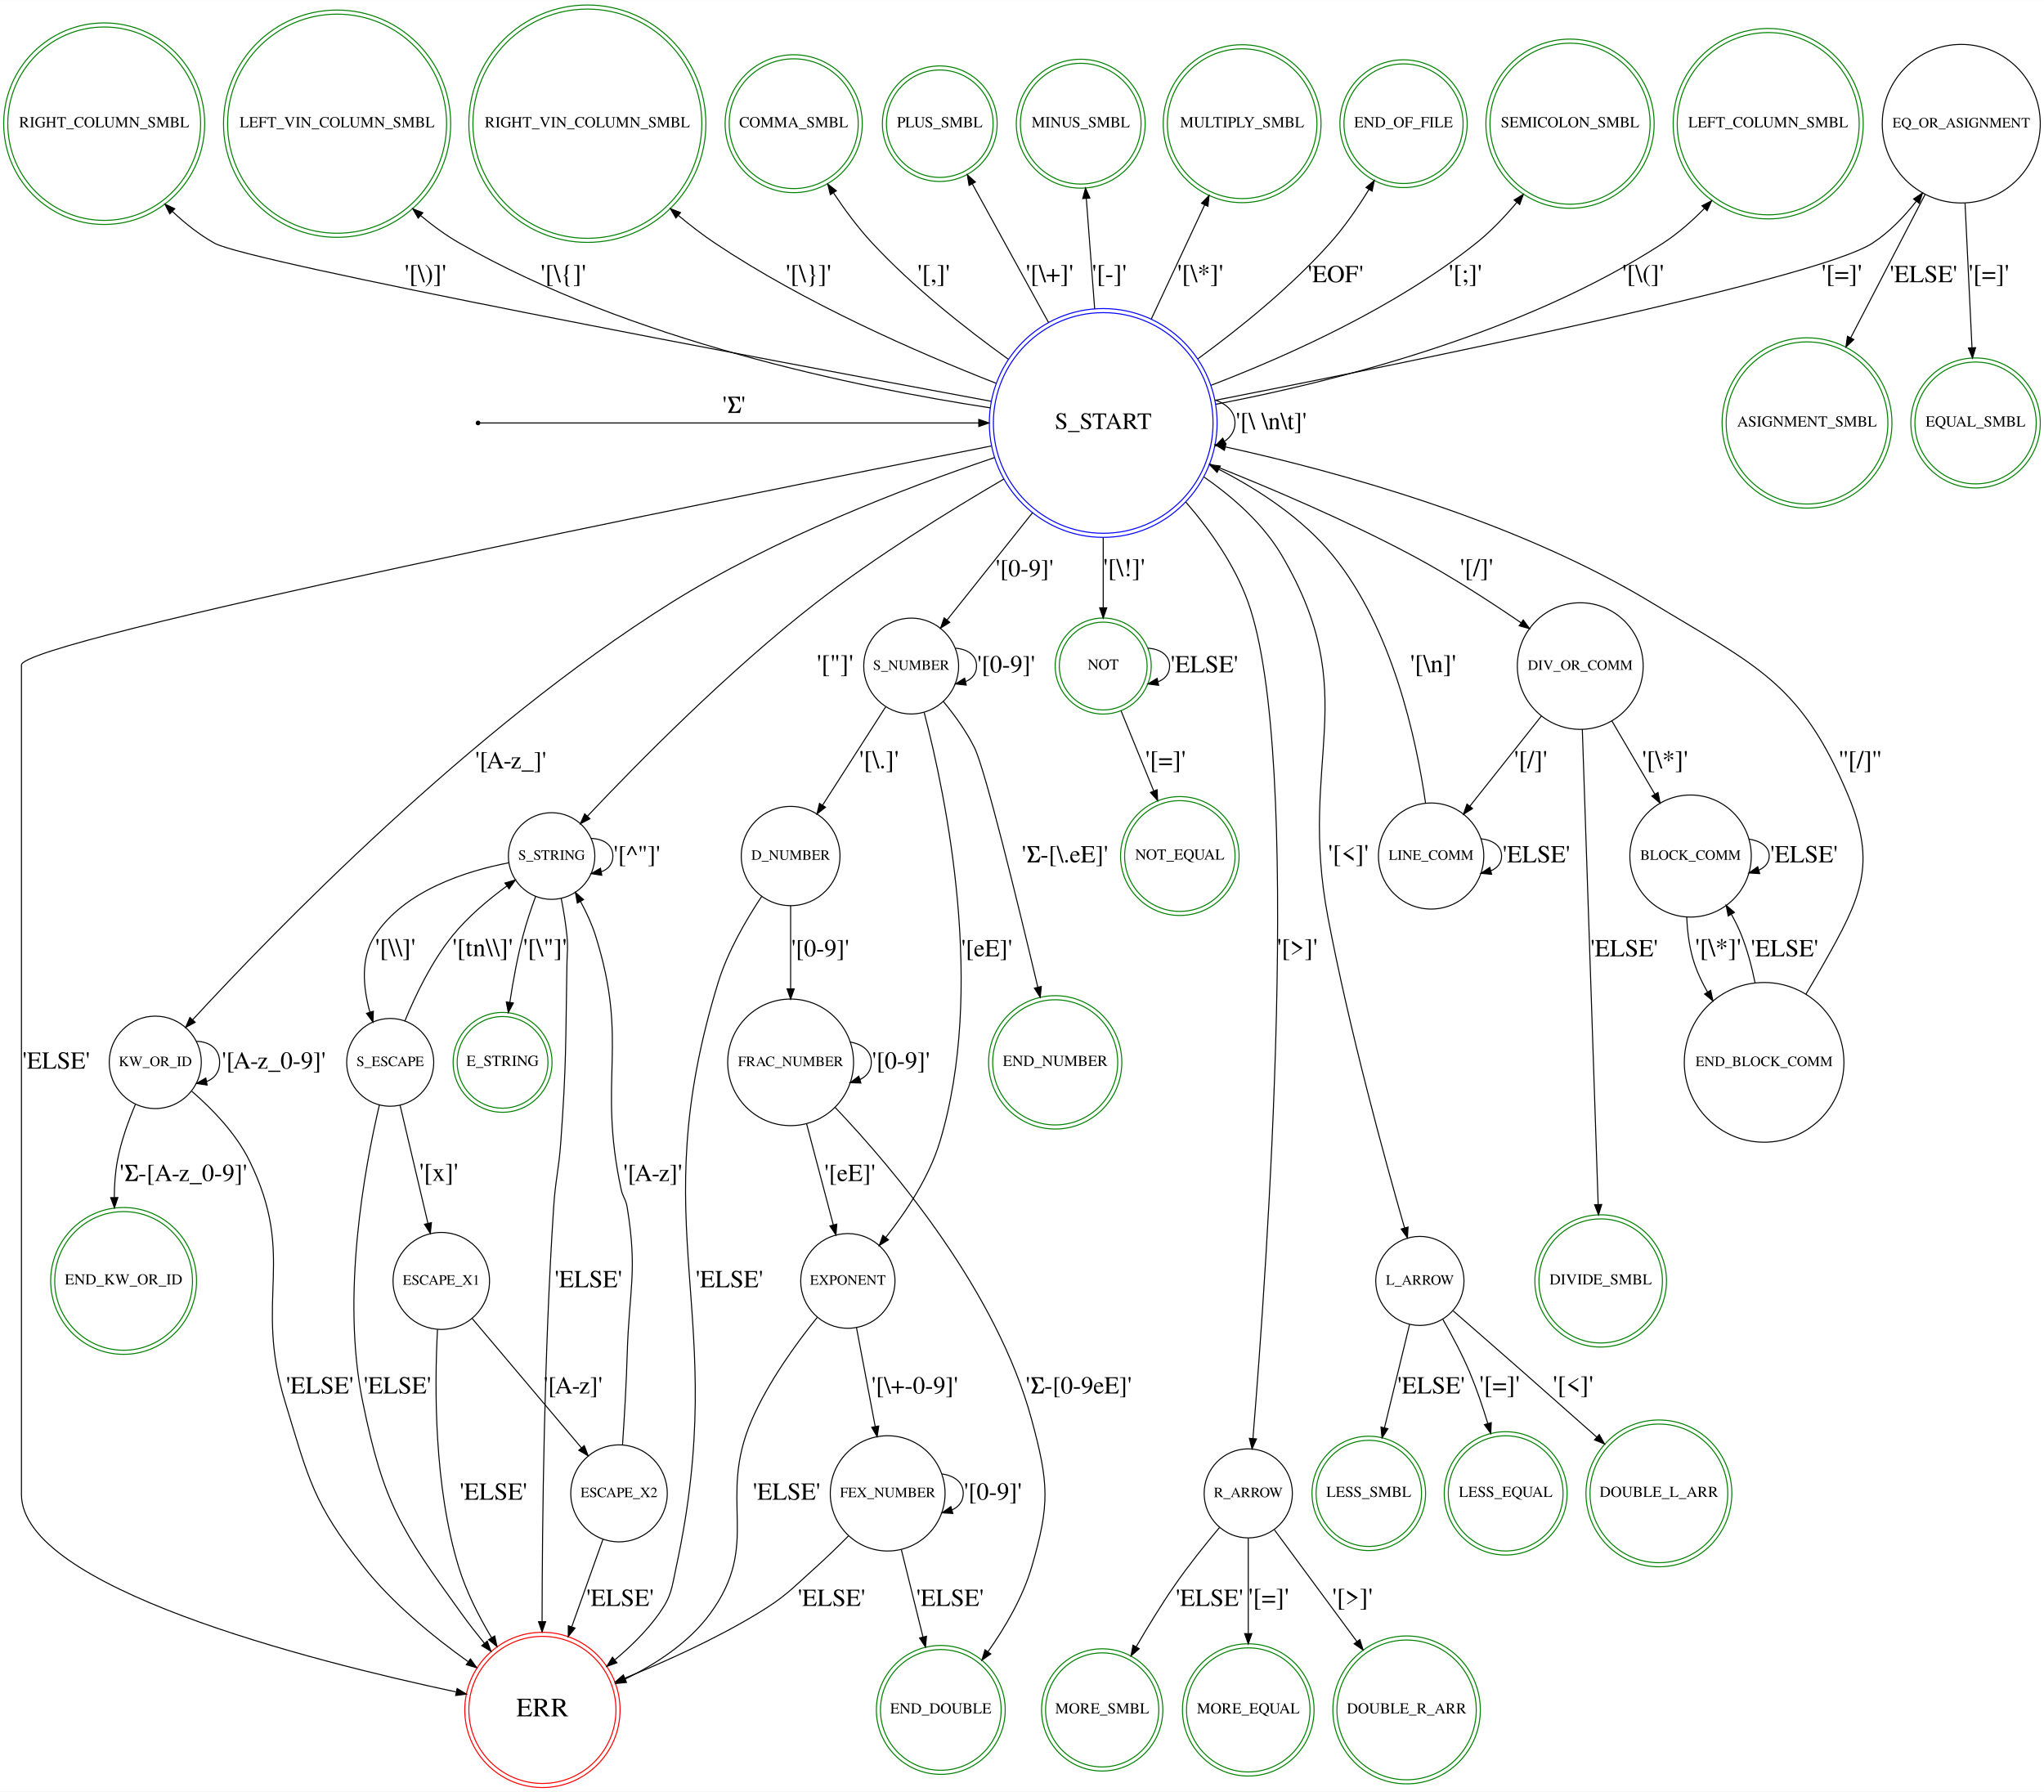
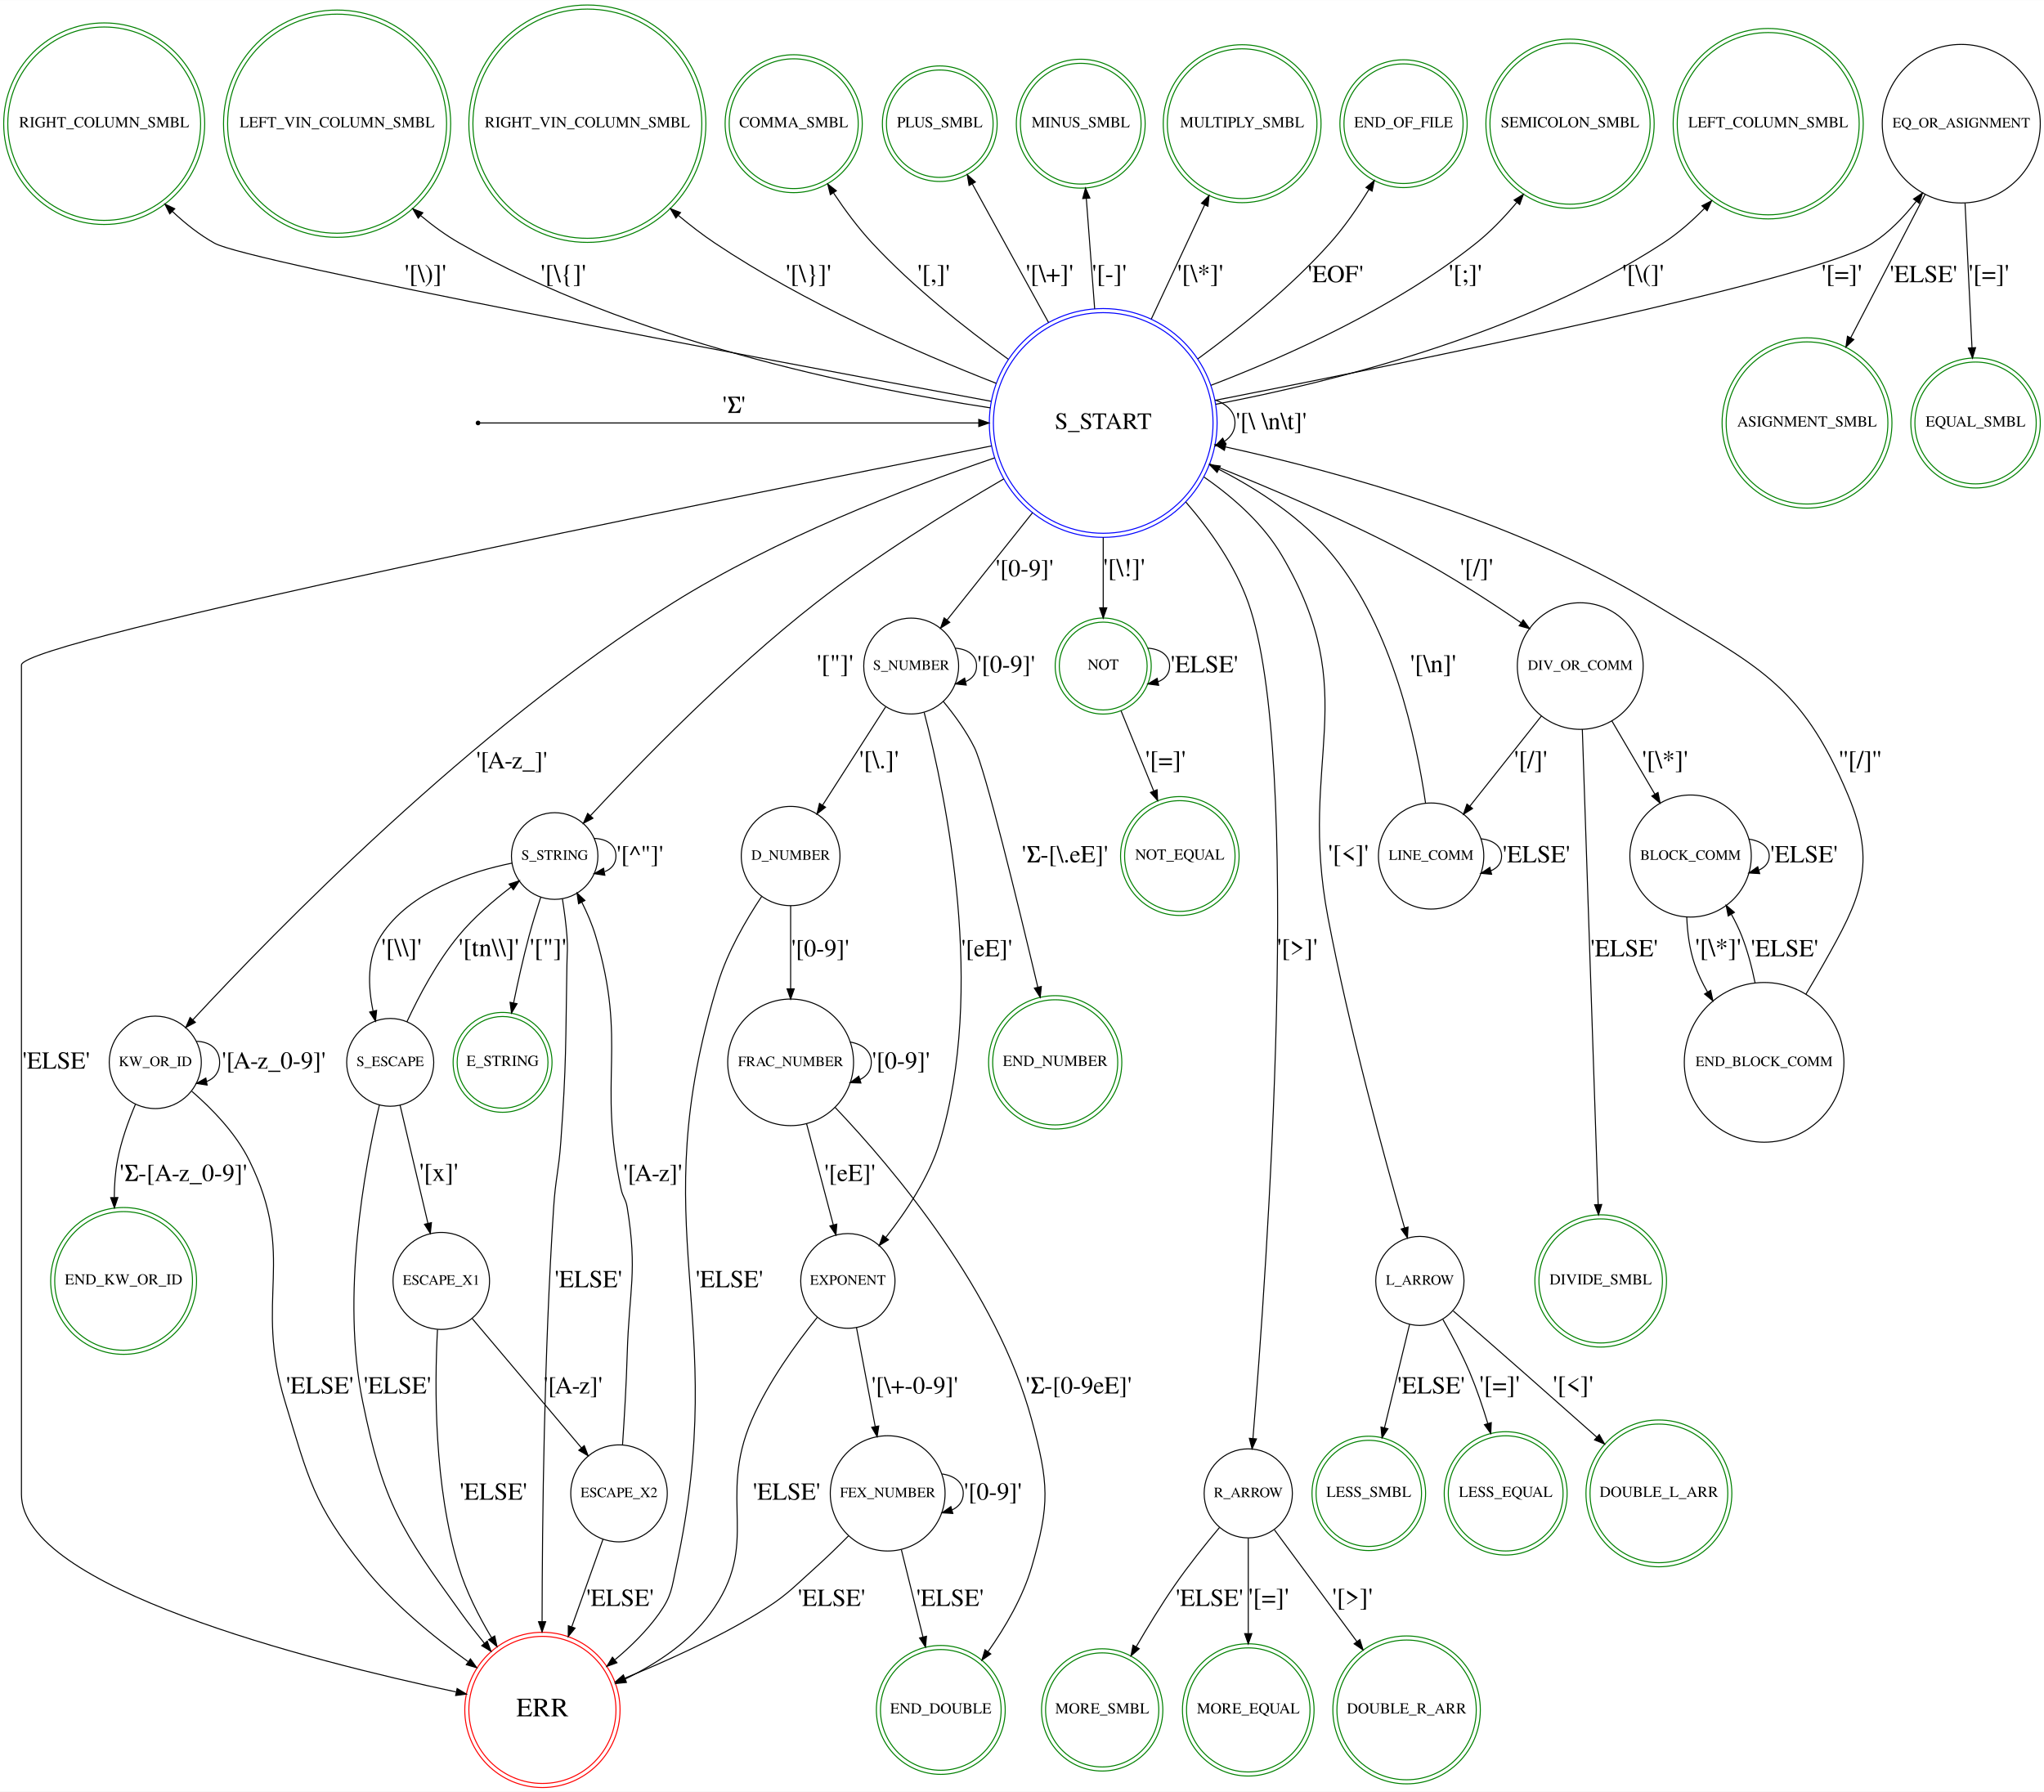
<svg xmlns="http://www.w3.org/2000/svg" width="600pt" height="526pt" viewBox="0.00 0.00 600.07 526.00">
  <g id="graph0" class="graph" transform="scale(0.299886 0.299886) rotate(0) translate(4 1750)">
    <polygon fill="white" stroke="none" points="-4,4 -4,-1750 1997,-1750 1997,4 -4,4" />
    <g id="node1" class="node">
      <ellipse fill="black" stroke="black" cx="464" cy="-1336" rx="1.8" ry="1.8" />
    </g>
    <g id="node2" class="node">
      <ellipse fill="none" stroke="blue" cx="1076" cy="-1336" rx="107.518" ry="108" />
      <ellipse fill="none" stroke="blue" cx="1076" cy="-1336" rx="111.5" ry="112" />
      <text text-anchor="middle" x="1076" y="-1330.1" font-family="Times,serif" font-size="23.00">S_START</text>
    </g>
    <g id="edge68" class="edge">
      <path fill="none" stroke="black" d="M465.979,-1336C492.713,-1336 783.944,-1336 954.149,-1336" />
      <polygon fill="black" stroke="black" points="954.174,-1339.5 964.174,-1336 954.174,-1332.5 954.174,-1339.5" />
      <text text-anchor="middle" x="714.5" y="-1345.8" font-family="Times,serif" font-size="24.00">'Σ'</text>
    </g>
    <g id="edge1" class="edge">
      <path fill="none" stroke="black" d="M1185.64,-1358.54C1197.42,-1354.2 1205,-1346.69 1205,-1336 1205,-1328.49 1201.25,-1322.54 1194.93,-1318.16" />
      <polygon fill="black" stroke="black" points="1196.14,-1314.85 1185.64,-1313.46 1192.98,-1321.1 1196.14,-1314.85" />
      <text text-anchor="middle" x="1240.5" y="-1329.8" font-family="Times,serif" font-size="24.00">'[\ \n\t]'</text>
    </g>
    <g id="node3" class="node">
      <ellipse fill="none" stroke="red" cx="527" cy="-76" rx="72" ry="72" />
      <ellipse fill="none" stroke="red" cx="527" cy="-76" rx="76" ry="76" />
      <text text-anchor="middle" x="527" y="-69.7" font-family="Times,serif" font-size="26.00">ERR</text>
    </g>
    <g id="edge40" class="edge">
      <path fill="none" stroke="black" d="M966.657,-1313.51C696.084,-1259.95 17,-1123.13 17,-1099 17,-1099 17,-1099 17,-287 17,-196.12 297.396,-124.555 442.37,-93.627" />
      <polygon fill="black" stroke="black" points="443.509,-96.963 452.569,-91.47 442.061,-90.115 443.509,-96.963" />
      <text text-anchor="middle" x="51" y="-703.8" font-family="Times,serif" font-size="24.00">'ELSE'</text>
    </g>
    <g id="node4" class="node">
      <ellipse fill="none" stroke="green" cx="1533" cy="-1629" rx="78.388" ry="78.82" />
      <ellipse fill="none" stroke="green" cx="1533" cy="-1629" rx="82.362" ry="82.815" />
      <text text-anchor="middle" x="1533" y="-1625.5" font-family="Times,serif" font-size="15.00">SEMICOLON_SMBL</text>
    </g>
    <g id="edge52" class="edge">
      <path fill="none" stroke="black" d="M1181.47,-1372.85C1258.51,-1402.38 1362.74,-1449.53 1441,-1512 1455.32,-1523.43 1468.8,-1537.5 1480.8,-1551.84" />
      <polygon fill="black" stroke="black" points="1478.28,-1554.28 1487.31,-1559.82 1483.7,-1549.85 1478.28,-1554.28" />
      <text text-anchor="middle" x="1430.5" y="-1474" font-family="Times,serif" font-size="25.00">'[;]'</text>
    </g>
    <g id="node5" class="node">
      <ellipse fill="none" stroke="green" cx="1727" cy="-1629" rx="89.053" ry="89.224" />
      <ellipse fill="none" stroke="green" cx="1727" cy="-1629" rx="93.039" ry="93.218" />
      <text text-anchor="middle" x="1727" y="-1625.5" font-family="Times,serif" font-size="15.00">LEFT_COLUMN_SMBL</text>
    </g>
    <g id="edge49" class="edge">
      <path fill="none" stroke="black" d="M1186.13,-1354.3C1302.42,-1376.47 1487.45,-1423.14 1624,-1512 1638.44,-1521.39 1652.09,-1533.33 1664.44,-1545.96" />
      <polygon fill="black" stroke="black" points="1662.14,-1548.62 1671.57,-1553.46 1667.22,-1543.8 1662.14,-1548.62" />
      <text text-anchor="middle" x="1604.5" y="-1474" font-family="Times,serif" font-size="25.00">'[\(]'</text>
    </g>
    <g id="node6" class="node">
      <ellipse fill="none" stroke="green" cx="98" cy="-1629" rx="94.385" ry="94.666" />
      <ellipse fill="none" stroke="green" cx="98" cy="-1629" rx="98.377" ry="98.669" />
      <text text-anchor="middle" x="98" y="-1625.5" font-family="Times,serif" font-size="15.00">RIGHT_COLUMN_SMBL</text>
    </g>
    <g id="edge48" class="edge">
      <path fill="none" stroke="black" d="M966.102,-1357.25C739.619,-1399.24 239.22,-1493.43 206,-1512 191.243,-1520.25 177.349,-1531.22 164.753,-1543.13" />
      <polygon fill="black" stroke="black" points="162.189,-1540.75 157.49,-1550.24 167.085,-1545.75 162.189,-1540.75" />
      <text text-anchor="middle" x="412.5" y="-1474" font-family="Times,serif" font-size="25.00">'[\)]'</text>
    </g>
    <g id="node7" class="node">
      <ellipse fill="none" stroke="green" cx="326" cy="-1629" rx="107.187" ry="107.248" />
      <ellipse fill="none" stroke="green" cx="326" cy="-1629" rx="111.189" ry="111.253" />
      <text text-anchor="middle" x="326" y="-1625.5" font-family="Times,serif" font-size="15.00">LEFT_VIN_COLUMN_SMBL</text>
    </g>
    <g id="edge45" class="edge">
      <path fill="none" stroke="black" d="M965.447,-1350.8C834.39,-1370.84 612.76,-1416.59 446,-1512 432.796,-1519.55 419.961,-1528.89 407.899,-1538.96" />
      <polygon fill="black" stroke="black" points="405.393,-1536.5 400.088,-1545.67 409.954,-1541.81 405.393,-1536.5" />
      <text text-anchor="middle" x="547.5" y="-1474" font-family="Times,serif" font-size="25.00">'[\{]'</text>
    </g>
    <g id="node8" class="node">
      <ellipse fill="none" stroke="green" cx="571" cy="-1629" rx="112.039" ry="112.209" />
      <ellipse fill="none" stroke="green" cx="571" cy="-1629" rx="116.028" ry="116.204" />
      <text text-anchor="middle" x="571" y="-1625.5" font-family="Times,serif" font-size="15.00">RIGHT_VIN_COLUMN_SMBL</text>
    </g>
    <g id="edge46" class="edge">
      <path fill="none" stroke="black" d="M971.35,-1374.77C892.288,-1405.73 782.918,-1453.83 696,-1512 683.906,-1520.09 671.847,-1529.36 660.257,-1539.04" />
      <polygon fill="black" stroke="black" points="657.658,-1536.66 652.312,-1545.8 662.196,-1541.99 657.658,-1536.66" />
      <text text-anchor="middle" x="787.5" y="-1474" font-family="Times,serif" font-size="25.00">'[\}]'</text>
    </g>
    <g id="node9" class="node">
      <ellipse fill="none" stroke="green" cx="773" cy="-1629" rx="63.169" ry="63.522" />
      <ellipse fill="none" stroke="green" cx="773" cy="-1629" rx="67.132" ry="67.507" />
      <text text-anchor="middle" x="773" y="-1625.5" font-family="Times,serif" font-size="15.00">COMMA_SMBL</text>
    </g>
    <g id="edge41" class="edge">
      <path fill="none" stroke="black" d="M983.155,-1398.34C939.919,-1429.44 889.447,-1469.57 850,-1512 836.265,-1526.77 823.303,-1544.24 812.068,-1561.08" />
      <polygon fill="black" stroke="black" points="808.903,-1559.52 806.356,-1569.81 814.76,-1563.36 808.903,-1559.52" />
      <text text-anchor="middle" x="910" y="-1474" font-family="Times,serif" font-size="25.00">'[,]'</text>
    </g>
    <g id="node10" class="node">
      <ellipse fill="none" stroke="green" cx="916" cy="-1629" rx="52.214" ry="52.575" />
      <ellipse fill="none" stroke="green" cx="916" cy="-1629" rx="56.171" ry="56.559" />
      <text text-anchor="middle" x="916" y="-1625.5" font-family="Times,serif" font-size="15.00">PLUS_SMBL</text>
    </g>
    <g id="edge43" class="edge">
      <path fill="none" stroke="black" d="M1022.5,-1434.3C997.779,-1479.26 969.246,-1531.16 947.94,-1569.91" />
      <polygon fill="black" stroke="black" points="944.712,-1568.52 942.961,-1578.96 950.846,-1571.89 944.712,-1568.52" />
      <text text-anchor="middle" x="1023.5" y="-1474" font-family="Times,serif" font-size="25.00">'[\+]'</text>
    </g>
    <g id="node11" class="node">
      <ellipse fill="none" stroke="green" cx="1054" cy="-1629" rx="59.074" ry="59.097" />
      <ellipse fill="none" stroke="green" cx="1054" cy="-1629" rx="63.075" ry="63.1" />
      <text text-anchor="middle" x="1054" y="-1625.5" font-family="Times,serif" font-size="15.00">MINUS_SMBL</text>
    </g>
    <g id="edge44" class="edge">
      <path fill="none" stroke="black" d="M1067.63,-1447.73C1064.9,-1483.86 1061.94,-1523.03 1059.47,-1555.6" />
      <polygon fill="black" stroke="black" points="1055.96,-1555.69 1058.69,-1565.93 1062.94,-1556.22 1055.96,-1555.69" />
      <text text-anchor="middle" x="1082" y="-1474" font-family="Times,serif" font-size="25.00">'[-]'</text>
    </g>
    <g id="node12" class="node">
      <ellipse fill="none" stroke="green" cx="1212" cy="-1629" rx="73.235" ry="73.311" />
      <ellipse fill="none" stroke="green" cx="1212" cy="-1629" rx="77.239" ry="77.319" />
      <text text-anchor="middle" x="1212" y="-1625.5" font-family="Times,serif" font-size="15.00">MULTIPLY_SMBL</text>
    </g>
    <g id="edge51" class="edge">
      <path fill="none" stroke="black" d="M1123.08,-1437.75C1140.2,-1474.38 1159.28,-1515.2 1175.36,-1549.6" />
      <polygon fill="black" stroke="black" points="1172.19,-1551.09 1179.6,-1558.67 1178.53,-1548.13 1172.19,-1551.09" />
      <text text-anchor="middle" x="1171" y="-1474" font-family="Times,serif" font-size="25.00">'[\*]'</text>
    </g>
    <g id="node15" class="node">
      <ellipse fill="none" stroke="green" cx="1370" cy="-1629" rx="58.306" ry="58.553" />
      <ellipse fill="none" stroke="green" cx="1370" cy="-1629" rx="62.291" ry="62.555" />
      <text text-anchor="middle" x="1370" y="-1625.5" font-family="Times,serif" font-size="15.00">END_OF_FILE</text>
    </g>
    <g id="edge42" class="edge">
      <path fill="none" stroke="black" d="M1168.53,-1398.69C1210.92,-1429.64 1260.06,-1469.55 1298,-1512 1312.12,-1527.8 1325.15,-1546.7 1336.14,-1564.62" />
      <polygon fill="black" stroke="black" points="1333.22,-1566.55 1341.37,-1573.32 1339.22,-1562.94 1333.22,-1566.55" />
      <text text-anchor="middle" x="1303.5" y="-1473.8" font-family="Times,serif" font-size="24.00">'EOF'</text>
    </g>
    <g id="node23" class="node">
      <ellipse fill="none" stroke="green" cx="1076" cy="-1098" rx="43" ry="43" />
      <ellipse fill="none" stroke="green" cx="1076" cy="-1098" rx="47" ry="47" />
      <text text-anchor="middle" x="1076" y="-1094.5" font-family="Times,serif" font-size="15.00">NOT</text>
    </g>
    <g id="edge2" class="edge">
      <path fill="none" stroke="black" d="M1076,-1223.91C1076,-1200.08 1076,-1175.87 1076,-1155.19" />
      <polygon fill="black" stroke="black" points="1079.5,-1155.03 1076,-1145.03 1072.5,-1155.03 1079.5,-1155.03" />
      <text text-anchor="middle" x="1096.5" y="-1186" font-family="Times,serif" font-size="25.00">'[\!]'</text>
    </g>
    <g id="node29" class="node">
      <ellipse fill="none" stroke="black" cx="1218" cy="-288" rx="43.195" ry="43.59" />
      <text text-anchor="middle" x="1218" y="-284.3" font-family="Times,serif" font-size="14.00">R_ARROW</text>
    </g>
    <g id="edge5" class="edge">
      <path fill="none" stroke="black" d="M1156.86,-1258.6C1181.37,-1230.25 1205.18,-1196.14 1218,-1160 1271.79,-1008.34 1236.14,-506.854 1222.59,-342.021" />
      <polygon fill="black" stroke="black" points="1226.04,-341.334 1221.73,-331.658 1219.07,-341.913 1226.04,-341.334" />
      <text text-anchor="middle" x="1266" y="-814" font-family="Times,serif" font-size="25.00">'[&gt;]'</text>
    </g>
    <g id="node30" class="node">
      <ellipse fill="none" stroke="black" cx="1386" cy="-496" rx="43.195" ry="43.59" />
      <text text-anchor="middle" x="1386" y="-492.3" font-family="Times,serif" font-size="14.00">L_ARROW</text>
    </g>
    <g id="edge9" class="edge">
      <path fill="none" stroke="black" d="M1174.58,-1283.11C1203.76,-1262.93 1232.75,-1237.08 1251,-1206 1331.32,-1069.24 1266.46,-1007.82 1296,-852 1316.77,-742.445 1351.32,-616.39 1371.02,-547.856" />
      <polygon fill="black" stroke="black" points="1374.41,-548.75 1373.82,-538.171 1367.68,-546.808 1374.41,-548.75" />
      <text text-anchor="middle" x="1316" y="-906" font-family="Times,serif" font-size="25.00">'[&lt;]'</text>
    </g>
    <g id="node31" class="node">
      <ellipse fill="none" stroke="black" cx="148" cy="-710" rx="45.067" ry="45.255" />
      <text text-anchor="middle" x="148" y="-706.3" font-family="Times,serif" font-size="14.00">KW_OR_ID</text>
    </g>
    <g id="edge13" class="edge">
-       <path fill="none" stroke="black" d="M969.569,-1302.08C881.041,-1272.15 753.696,-1223.06 653,-1160 456.836,-1037.15 263.086,-836.97 184.541,-751.623" />
-       <polygon fill="black" stroke="black" points="187.086,-749.219 177.748,-744.214 181.927,-753.95 187.086,-749.219" />
-       <text text-anchor="middle" x="496" y="-997.8" font-family="Times,serif" font-size="24.00">'[A-z_]'</text>
+       <path fill="none" stroke="black" d="M969.671,-1301.79C881.605,-1271.76 755.131,-1222.69 655,-1160 458.384,-1036.9 263.69,-836.858 184.737,-751.584" />
+       <polygon fill="black" stroke="black" points="187.262,-749.159 177.908,-744.182 182.117,-753.905 187.262,-749.159" />
+       <text text-anchor="middle" x="497" y="-997.8" font-family="Times,serif" font-size="24.00">'[A-z_]'</text>
    </g>
    <g id="node32" class="node">
      <ellipse fill="none" stroke="black" cx="1543" cy="-1098" rx="61.601" ry="61.97" />
      <text text-anchor="middle" x="1543" y="-1094.3" font-family="Times,serif" font-size="14.00">DIV_OR_COMM</text>
    </g>
    <g id="edge50" class="edge">
      <path fill="none" stroke="black" d="M1180.13,-1295.93C1239.58,-1272.33 1314.82,-1240.26 1379,-1206 1415.46,-1186.54 1454.28,-1161.43 1484.99,-1140.43" />
      <polygon fill="black" stroke="black" points="1487.17,-1143.17 1493.43,-1134.62 1483.2,-1137.41 1487.17,-1143.17" />
      <text text-anchor="middle" x="1441.5" y="-1186" font-family="Times,serif" font-size="25.00">'[/]'</text>
    </g>
    <g id="node36" class="node">
-       <ellipse fill="none" stroke="black" cx="536" cy="-912" rx="42.318" ry="42.424" />
-       <text text-anchor="middle" x="536" y="-908.3" font-family="Times,serif" font-size="14.00">S_STRING</text>
+       <ellipse fill="none" stroke="black" cx="539" cy="-912" rx="42.318" ry="42.424" />
+       <text text-anchor="middle" x="539" y="-908.3" font-family="Times,serif" font-size="14.00">S_STRING</text>
    </g>
    <g id="edge47" class="edge">
-       <path fill="none" stroke="black" d="M978.782,-1281.11C923.12,-1248.64 853.031,-1204.98 795,-1160 708.814,-1093.2 619.08,-1001.91 571.164,-951.102" />
-       <polygon fill="black" stroke="black" points="573.519,-948.497 564.121,-943.606 568.417,-953.29 573.519,-948.497" />
+       <path fill="none" stroke="black" d="M978.683,-1281.24C922.989,-1248.81 852.9,-1205.15 795,-1160 709.761,-1093.54 621.42,-1002.51 574.057,-951.562" />
+       <polygon fill="black" stroke="black" points="576.456,-949.001 567.093,-944.043 571.32,-953.758 576.456,-949.001" />
      <text text-anchor="middle" x="813.5" y="-1092" font-family="Times,serif" font-size="25.00">'["]'</text>
    </g>
    <g id="node40" class="node">
      <ellipse fill="none" stroke="black" cx="1916" cy="-1629" rx="77.346" ry="77.628" />
      <text text-anchor="middle" x="1916" y="-1625.3" font-family="Times,serif" font-size="14.00">EQ_OR_ASIGNMENT</text>
    </g>
    <g id="edge37" class="edge">
      <path fill="none" stroke="black" d="M1185.45,-1358.12C1381.03,-1396.49 1775.21,-1476.93 1829,-1512 1845.34,-1522.66 1859.76,-1537.49 1871.92,-1552.99" />
      <polygon fill="black" stroke="black" points="1869.26,-1555.27 1878.08,-1561.15 1874.85,-1551.06 1869.26,-1555.27" />
      <text text-anchor="middle" x="1799" y="-1474" font-family="Times,serif" font-size="25.00">'[=]'</text>
    </g>
    <g id="node41" class="node">
      <ellipse fill="none" stroke="black" cx="888" cy="-1098" rx="46.441" ry="46.921" />
      <text text-anchor="middle" x="888" y="-1094.3" font-family="Times,serif" font-size="14.00">S_NUMBER</text>
    </g>
    <g id="edge53" class="edge">
      <path fill="none" stroke="black" d="M1006.8,-1248.13C978.374,-1212.45 946.694,-1172.68 923.201,-1143.19" />
      <polygon fill="black" stroke="black" points="925.77,-1140.8 916.801,-1135.15 920.295,-1145.16 925.77,-1140.8" />
      <text text-anchor="middle" x="999" y="-1185.8" font-family="Times,serif" font-size="24.00">'[0-9]'</text>
    </g>
    <g id="node13" class="node">
      <ellipse fill="none" stroke="green" cx="917" cy="-76" rx="59.074" ry="59.097" />
      <ellipse fill="none" stroke="green" cx="917" cy="-76" rx="63.075" ry="63.1" />
      <text text-anchor="middle" x="917" y="-72.5" font-family="Times,serif" font-size="15.00">END_DOUBLE</text>
    </g>
    <g id="node14" class="node">
      <ellipse fill="none" stroke="green" cx="1029" cy="-710" rx="61.206" ry="61.272" />
      <ellipse fill="none" stroke="green" cx="1029" cy="-710" rx="65.211" ry="65.281" />
      <text text-anchor="middle" x="1029" y="-706.5" font-family="Times,serif" font-size="15.00">END_NUMBER</text>
    </g>
    <g id="node16" class="node">
      <ellipse fill="none" stroke="green" cx="117" cy="-496" rx="67.431" ry="67.871" />
      <ellipse fill="none" stroke="green" cx="117" cy="-496" rx="71.401" ry="71.868" />
      <text text-anchor="middle" x="117" y="-492.5" font-family="Times,serif" font-size="15.00">END_KW_OR_ID</text>
    </g>
    <g id="node17" class="node">
      <ellipse fill="none" stroke="green" cx="1336" cy="-288" rx="51.61" ry="51.952" />
      <ellipse fill="none" stroke="green" cx="1336" cy="-288" rx="55.601" ry="55.969" />
      <text text-anchor="middle" x="1336" y="-284.5" font-family="Times,serif" font-size="15.00">LESS_SMBL</text>
    </g>
    <g id="node18" class="node">
      <ellipse fill="none" stroke="green" cx="1470" cy="-288" rx="56.175" ry="56.379" />
      <ellipse fill="none" stroke="green" cx="1470" cy="-288" rx="60.156" ry="60.375" />
      <text text-anchor="middle" x="1470" y="-284.5" font-family="Times,serif" font-size="15.00">LESS_EQUAL</text>
    </g>
    <g id="node19" class="node">
      <ellipse fill="none" stroke="green" cx="1373" cy="-76" rx="68.2" ry="68.415" />
      <ellipse fill="none" stroke="green" cx="1373" cy="-76" rx="72.185" ry="72.413" />
      <text text-anchor="middle" x="1373" y="-72.5" font-family="Times,serif" font-size="15.00">DOUBLE_R_ARR</text>
    </g>
    <g id="node20" class="node">
      <ellipse fill="none" stroke="green" cx="1620" cy="-288" rx="67.431" ry="67.871" />
      <ellipse fill="none" stroke="green" cx="1620" cy="-288" rx="71.401" ry="71.868" />
      <text text-anchor="middle" x="1620" y="-284.5" font-family="Times,serif" font-size="15.00">DOUBLE_L_ARR</text>
    </g>
    <g id="node21" class="node">
      <ellipse fill="none" stroke="green" cx="1075" cy="-76" rx="55.409" ry="55.835" />
      <ellipse fill="none" stroke="green" cx="1075" cy="-76" rx="59.373" ry="59.83" />
      <text text-anchor="middle" x="1075" y="-72.5" font-family="Times,serif" font-size="15.00">MORE_SMBL</text>
    </g>
    <g id="node22" class="node">
      <ellipse fill="none" stroke="green" cx="1218" cy="-76" rx="60.438" ry="60.728" />
      <ellipse fill="none" stroke="green" cx="1218" cy="-76" rx="64.426" ry="64.736" />
      <text text-anchor="middle" x="1218" y="-72.5" font-family="Times,serif" font-size="15.00">MORE_EQUAL</text>
    </g>
    <g id="edge4" class="edge">
      <path fill="none" stroke="black" d="M1119.75,-1115.52C1131.79,-1114.67 1141,-1108.83 1141,-1098 1141,-1090.38 1136.45,-1085.24 1129.56,-1082.56" />
      <polygon fill="black" stroke="black" points="1130.25,-1079.13 1119.75,-1080.48 1128.81,-1085.97 1130.25,-1079.13" />
      <text text-anchor="middle" x="1175" y="-1091.8" font-family="Times,serif" font-size="24.00">'ELSE'</text>
    </g>
    <g id="node28" class="node">
      <ellipse fill="none" stroke="green" cx="1151" cy="-912" rx="54.044" ry="54.205" />
      <ellipse fill="none" stroke="green" cx="1151" cy="-912" rx="58.021" ry="58.194" />
      <text text-anchor="middle" x="1151" y="-908.5" font-family="Times,serif" font-size="15.00">NOT_EQUAL</text>
    </g>
    <g id="edge3" class="edge">
      <path fill="none" stroke="black" d="M1093.4,-1054.32C1102.91,-1030.97 1114.89,-1001.6 1125.45,-975.685" />
      <polygon fill="black" stroke="black" points="1128.74,-976.894 1129.27,-966.313 1122.25,-974.252 1128.74,-976.894" />
      <text text-anchor="middle" x="1137" y="-998" font-family="Times,serif" font-size="25.00">'[=]'</text>
    </g>
    <g id="node24" class="node">
      <ellipse fill="none" stroke="green" cx="488" cy="-710" rx="44.455" ry="44.886" />
      <ellipse fill="none" stroke="green" cx="488" cy="-710" rx="48.412" ry="48.882" />
      <text text-anchor="middle" x="488" y="-706.5" font-family="Times,serif" font-size="15.00">E_STRING</text>
    </g>
    <g id="node25" class="node">
      <ellipse fill="none" stroke="green" cx="1765" cy="-1336" rx="79.159" ry="79.364" />
      <ellipse fill="none" stroke="green" cx="1765" cy="-1336" rx="83.145" ry="83.361" />
      <text text-anchor="middle" x="1765" y="-1332.5" font-family="Times,serif" font-size="15.00">ASIGNMENT_SMBL</text>
    </g>
    <g id="node26" class="node">
      <ellipse fill="none" stroke="green" cx="1930" cy="-1336" rx="59.372" ry="59.641" />
      <ellipse fill="none" stroke="green" cx="1930" cy="-1336" rx="63.359" ry="63.645" />
      <text text-anchor="middle" x="1930" y="-1332.5" font-family="Times,serif" font-size="15.00">EQUAL_SMBL</text>
    </g>
    <g id="node27" class="node">
      <ellipse fill="none" stroke="green" cx="1563" cy="-496" rx="60.438" ry="60.728" />
      <ellipse fill="none" stroke="green" cx="1563" cy="-496" rx="64.426" ry="64.736" />
      <text text-anchor="middle" x="1563" y="-492.5" font-family="Times,serif" font-size="15.00">DIVIDE_SMBL</text>
    </g>
    <g id="edge8" class="edge">
      <path fill="none" stroke="black" d="M1243.6,-252.323C1265.5,-222.647 1297.64,-179.102 1324.41,-142.834" />
      <polygon fill="black" stroke="black" points="1327.26,-144.864 1330.38,-134.739 1321.63,-140.707 1327.26,-144.864" />
      <text text-anchor="middle" x="1320" y="-178" font-family="Times,serif" font-size="25.00">'[&gt;]'</text>
    </g>
    <g id="edge6" class="edge">
      <path fill="none" stroke="black" d="M1189.77,-254.523C1175.96,-238.046 1159.46,-217.447 1146,-198 1132.84,-178.983 1119.67,-157.425 1108.31,-137.829" />
      <polygon fill="black" stroke="black" points="1111.25,-135.907 1103.23,-128.98 1105.18,-139.394 1111.25,-135.907" />
      <text text-anchor="middle" x="1180" y="-177.8" font-family="Times,serif" font-size="24.00">'ELSE'</text>
    </g>
    <g id="edge7" class="edge">
      <path fill="none" stroke="black" d="M1218,-243.997C1218,-217.26 1218,-182.168 1218,-151.056" />
      <polygon fill="black" stroke="black" points="1221.5,-150.675 1218,-140.675 1214.5,-150.675 1221.5,-150.675" />
      <text text-anchor="middle" x="1238" y="-178" font-family="Times,serif" font-size="25.00">'[=]'</text>
    </g>
    <g id="edge10" class="edge">
      <path fill="none" stroke="black" d="M1375.88,-453.313C1368.85,-424.333 1359.34,-385.171 1351.38,-352.349" />
      <polygon fill="black" stroke="black" points="1354.72,-351.277 1348.96,-342.385 1347.92,-352.928 1354.72,-351.277" />
      <text text-anchor="middle" x="1397" y="-385.8" font-family="Times,serif" font-size="24.00">'ELSE'</text>
    </g>
    <g id="edge11" class="edge">
      <path fill="none" stroke="black" d="M1408.56,-458.204C1417.58,-442.497 1427.57,-423.731 1435,-406 1441.61,-390.227 1447.53,-372.777 1452.54,-356.273" />
      <polygon fill="black" stroke="black" points="1455.9,-357.267 1455.38,-346.685 1449.19,-355.278 1455.9,-357.267" />
      <text text-anchor="middle" x="1464" y="-386" font-family="Times,serif" font-size="25.00">'[=]'</text>
    </g>
    <g id="edge12" class="edge">
      <path fill="none" stroke="black" d="M1418.67,-466.606C1438.71,-449.16 1464.88,-426.332 1488,-406 1511.24,-385.558 1536.71,-363.018 1559.02,-343.224" />
      <polygon fill="black" stroke="black" points="1561.62,-345.6 1566.78,-336.345 1556.97,-340.365 1561.62,-345.6" />
      <text text-anchor="middle" x="1536" y="-386" font-family="Times,serif" font-size="25.00">'[&lt;]'</text>
    </g>
    <g id="edge14" class="edge">
      <path fill="none" stroke="black" d="M183.786,-681.668C203.638,-664.476 226.897,-640.561 240,-614 286.912,-518.906 244.124,-479.441 275,-378 298.213,-301.735 302.394,-278.405 352,-216 380.489,-180.16 419.896,-147.828 454.103,-123.384" />
      <polygon fill="black" stroke="black" points="456.519,-125.963 462.678,-117.342 452.487,-120.241 456.519,-125.963" />
      <text text-anchor="middle" x="309" y="-385.8" font-family="Times,serif" font-size="24.00">'ELSE'</text>
    </g>
    <g id="edge16" class="edge">
      <path fill="none" stroke="black" d="M128.542,-668.832C121.534,-652.263 114.497,-632.613 111,-614 108.814,-602.365 107.933,-589.974 107.875,-577.77" />
      <polygon fill="black" stroke="black" points="111.377,-577.629 108.01,-567.584 104.378,-577.537 111.377,-577.629" />
      <text text-anchor="middle" x="175.5" y="-593.8" font-family="Times,serif" font-size="24.00">'Σ-[A-z_0-9]'</text>
    </g>
    <g id="edge15" class="edge">
      <path fill="none" stroke="black" d="M188.293,-730.614C200.986,-730.299 211,-723.428 211,-710 211,-700.349 205.827,-694.085 198.204,-691.208" />
      <polygon fill="black" stroke="black" points="198.761,-687.752 188.293,-689.386 197.496,-694.636 198.761,-687.752" />
      <text text-anchor="middle" x="264" y="-703.8" font-family="Times,serif" font-size="24.00">'[A-z_0-9]'</text>
    </g>
    <g id="edge17" class="edge">
      <path fill="none" stroke="black" d="M1545.03,-1036.17C1548.72,-925.293 1556.54,-690.742 1560.54,-570.884" />
      <polygon fill="black" stroke="black" points="1564.04,-570.813 1560.88,-560.702 1557.05,-570.58 1564.04,-570.813" />
      <text text-anchor="middle" x="1586" y="-813.8" font-family="Times,serif" font-size="24.00">'ELSE'</text>
    </g>
    <g id="node33" class="node">
      <ellipse fill="none" stroke="black" cx="1397" cy="-912" rx="51.563" ry="51.919" />
      <text text-anchor="middle" x="1397" y="-908.3" font-family="Times,serif" font-size="14.00">LINE_COMM</text>
    </g>
    <g id="edge18" class="edge">
      <path fill="none" stroke="black" d="M1505.02,-1049.14C1483.41,-1021.9 1456.44,-987.909 1434.85,-960.702" />
      <polygon fill="black" stroke="black" points="1437.58,-958.515 1428.63,-952.857 1432.1,-962.866 1437.58,-958.515" />
      <text text-anchor="middle" x="1494.5" y="-998" font-family="Times,serif" font-size="25.00">'[/]'</text>
    </g>
    <g id="node34" class="node">
      <ellipse fill="none" stroke="black" cx="1651" cy="-912" rx="59.436" ry="59.748" />
      <text text-anchor="middle" x="1651" y="-908.3" font-family="Times,serif" font-size="14.00">BLOCK_COMM</text>
    </g>
    <g id="edge21" class="edge">
      <path fill="none" stroke="black" d="M1573.95,-1044.27C1587.1,-1021.86 1602.5,-995.623 1616.06,-972.519" />
      <polygon fill="black" stroke="black" points="1619.12,-974.228 1621.16,-963.833 1613.08,-970.685 1619.12,-974.228" />
      <text text-anchor="middle" x="1626" y="-998" font-family="Times,serif" font-size="25.00">'[\*]'</text>
    </g>
    <g id="edge20" class="edge">
      <path fill="none" stroke="black" d="M1391.59,-963.602C1382.56,-1026.57 1359.22,-1134.5 1301,-1206 1271.59,-1242.11 1229.22,-1270.1 1189.16,-1290.64" />
      <polygon fill="black" stroke="black" points="1187.49,-1287.56 1180.12,-1295.17 1190.63,-1293.82 1187.49,-1287.56" />
      <text text-anchor="middle" x="1399" y="-1092" font-family="Times,serif" font-size="25.00">'[\n]'</text>
    </g>
    <g id="edge19" class="edge">
      <path fill="none" stroke="black" d="M1445.68,-928.946C1457.35,-927.621 1466,-921.973 1466,-912 1466,-905.144 1461.91,-900.331 1455.56,-897.563" />
      <polygon fill="black" stroke="black" points="1456.23,-894.122 1445.68,-895.054 1454.51,-900.907 1456.23,-894.122" />
      <text text-anchor="middle" x="1500" y="-905.8" font-family="Times,serif" font-size="24.00">'ELSE'</text>
    </g>
    <g id="edge23" class="edge">
      <path fill="none" stroke="black" d="M1708.09,-928.592C1719.69,-926.785 1728,-921.254 1728,-912 1728,-905.638 1724.07,-901.036 1717.85,-898.193" />
      <polygon fill="black" stroke="black" points="1718.66,-894.786 1708.09,-895.408 1716.74,-901.518 1718.66,-894.786" />
      <text text-anchor="middle" x="1762" y="-905.8" font-family="Times,serif" font-size="24.00">'ELSE'</text>
    </g>
    <g id="node35" class="node">
      <ellipse fill="none" stroke="black" cx="1723" cy="-710" rx="78.138" ry="78.183" />
      <text text-anchor="middle" x="1723" y="-706.3" font-family="Times,serif" font-size="14.00">END_BLOCK_COMM</text>
    </g>
    <g id="edge22" class="edge">
      <path fill="none" stroke="black" d="M1647.26,-852.404C1647.88,-836.981 1650.01,-820.585 1655,-806 1658.18,-796.717 1662.58,-787.549 1667.63,-778.786" />
      <polygon fill="black" stroke="black" points="1670.67,-780.529 1672.88,-770.168 1664.69,-776.887 1670.67,-780.529" />
      <text text-anchor="middle" x="1678" y="-814" font-family="Times,serif" font-size="25.00">'[\*]'</text>
    </g>
    <g id="edge24" class="edge">
      <path fill="none" stroke="black" d="M1763.83,-776.586C1769.7,-786.383 1775.58,-796.411 1781,-806 1817.68,-870.894 1833.89,-903.281 1805,-972 1758.72,-1082.1 1715.13,-1098.09 1613,-1160 1481.34,-1239.81 1309.18,-1287.55 1195.72,-1312.54" />
      <polygon fill="black" stroke="black" points="1194.64,-1309.19 1185.62,-1314.74 1196.13,-1316.03 1194.64,-1309.19" />
      <text text-anchor="middle" x="1817" y="-998" font-family="Times,serif" font-size="25.00">''[/]''</text>
    </g>
    <g id="edge25" class="edge">
      <path fill="none" stroke="black" d="M1714.14,-787.773C1710.99,-803.39 1706.74,-819.475 1701,-834 1698.26,-840.93 1694.85,-847.896 1691.12,-854.655" />
      <polygon fill="black" stroke="black" points="1687.85,-853.316 1685.84,-863.72 1693.9,-856.836 1687.85,-853.316" />
      <text text-anchor="middle" x="1743" y="-813.8" font-family="Times,serif" font-size="24.00">'ELSE'</text>
    </g>
    <g id="edge27" class="edge">
-       <path fill="none" stroke="black" d="M545.414,-870.454C547.717,-858.756 549.849,-845.93 551,-834 552.195,-821.613 551.214,-818.443 551,-806 549.666,-728.632 550.544,-709.18 545,-632 542.95,-603.459 539.878,-596.552 538,-568 528.664,-426.047 526.825,-260.567 526.676,-162.524" />
+       <path fill="none" stroke="black" d="M546.533,-870.377C548.375,-858.678 550.081,-845.87 551,-834 551.961,-821.593 551.214,-818.443 551,-806 549.666,-728.632 550.544,-709.18 545,-632 542.95,-603.459 539.878,-596.552 538,-568 528.664,-426.047 526.825,-260.567 526.676,-162.524" />
      <polygon fill="black" stroke="black" points="530.176,-162.369 526.667,-152.372 523.176,-162.376 530.176,-162.369" />
      <text text-anchor="middle" x="572" y="-489.8" font-family="Times,serif" font-size="24.00">'ELSE'</text>
    </g>
    <g id="edge36" class="edge">
-       <path fill="none" stroke="black" d="M520.459,-872.672C515.944,-860.463 511.337,-846.801 508,-834 502.513,-812.95 498.251,-789.462 495.098,-768.697" />
-       <polygon fill="black" stroke="black" points="498.553,-768.131 493.639,-758.745 491.627,-769.147 498.553,-768.131" />
-       <text text-anchor="middle" x="529.5" y="-814" font-family="Times,serif" font-size="25.00">'[\"]'</text>
+       <path fill="none" stroke="black" d="M525.346,-871.671C521.415,-859.658 517.302,-846.356 514,-834 508.31,-812.708 503.064,-789.076 498.796,-768.263" />
+       <polygon fill="black" stroke="black" points="502.193,-767.403 496.782,-758.295 495.332,-768.79 502.193,-767.403" />
+       <text text-anchor="middle" x="532.5" y="-814" font-family="Times,serif" font-size="25.00">'["]'</text>
    </g>
    <g id="edge26" class="edge">
-       <path fill="none" stroke="black" d="M574.664,-929.233C586.615,-928.885 596,-923.141 596,-912 596,-904.341 591.564,-899.232 584.908,-896.674" />
-       <polygon fill="black" stroke="black" points="585.136,-893.156 574.664,-894.767 583.855,-900.038 585.136,-893.156" />
-       <text text-anchor="middle" x="619.5" y="-905.8" font-family="Times,serif" font-size="24.00">'[^"]'</text>
+       <path fill="none" stroke="black" d="M577.664,-929.233C589.615,-928.885 599,-923.141 599,-912 599,-904.341 594.564,-899.232 587.908,-896.674" />
+       <polygon fill="black" stroke="black" points="588.136,-893.156 577.664,-894.767 586.855,-900.038 588.136,-893.156" />
+       <text text-anchor="middle" x="622.5" y="-905.8" font-family="Times,serif" font-size="24.00">'[^"]'</text>
    </g>
    <g id="node37" class="node">
      <ellipse fill="none" stroke="black" cx="378" cy="-710" rx="42.608" ry="42.98" />
      <text text-anchor="middle" x="378" y="-706.3" font-family="Times,serif" font-size="14.00">S_ESCAPE</text>
    </g>
    <g id="edge28" class="edge">
-       <path fill="none" stroke="black" d="M494.121,-905.397C452.823,-897.4 391.83,-878.389 363,-834 348.788,-812.118 351.41,-783.361 358.105,-759.155" />
-       <polygon fill="black" stroke="black" points="361.498,-760.025 361.07,-749.439 354.803,-757.981 361.498,-760.025" />
-       <text text-anchor="middle" x="383" y="-814" font-family="Times,serif" font-size="25.00">'[\\]'</text>
+       <path fill="none" stroke="black" d="M497.443,-905.094C456.849,-896.873 397.182,-877.704 369,-834 355.141,-812.508 356.173,-784.297 361.218,-760.314" />
+       <polygon fill="black" stroke="black" points="364.684,-760.865 363.594,-750.327 357.874,-759.245 364.684,-760.865" />
+       <text text-anchor="middle" x="389" y="-814" font-family="Times,serif" font-size="25.00">'[\\]'</text>
    </g>
    <g id="edge30" class="edge">
      <path fill="none" stroke="black" d="M367.458,-668.566C352.702,-605.759 329.93,-481.238 351,-378 371.397,-278.058 388.278,-252.691 448,-170 454.88,-160.474 462.488,-150.71 470.184,-141.258" />
      <polygon fill="black" stroke="black" points="472.998,-143.347 476.656,-133.404 467.596,-138.895 472.998,-143.347" />
      <text text-anchor="middle" x="385" y="-385.8" font-family="Times,serif" font-size="24.00">'ELSE'</text>
    </g>
    <g id="edge29" class="edge">
-       <path fill="none" stroke="black" d="M392.322,-750.41C402.789,-775.901 418.689,-808.888 439,-834 454.009,-852.556 474.239,-869.497 492.34,-882.734" />
-       <polygon fill="black" stroke="black" points="490.309,-885.585 500.481,-888.548 494.377,-879.888 490.309,-885.585" />
-       <text text-anchor="middle" x="468.5" y="-814" font-family="Times,serif" font-size="25.00">'[tn\\]'</text>
+       <path fill="none" stroke="black" d="M394.329,-749.671C406.187,-775.163 423.83,-808.435 445,-834 459.685,-851.733 478.933,-868.341 496.186,-881.561" />
+       <polygon fill="black" stroke="black" points="494.365,-884.57 504.466,-887.768 498.564,-878.969 494.365,-884.57" />
+       <text text-anchor="middle" x="474.5" y="-814" font-family="Times,serif" font-size="25.00">'[tn\\]'</text>
    </g>
    <g id="node38" class="node">
      <ellipse fill="none" stroke="black" cx="428" cy="-496" rx="47.232" ry="47.476" />
      <text text-anchor="middle" x="428" y="-492.3" font-family="Times,serif" font-size="14.00">ESCAPE_X1</text>
    </g>
    <g id="edge31" class="edge">
      <path fill="none" stroke="black" d="M387.641,-668.124C395.396,-635.24 406.372,-588.702 414.92,-552.458" />
      <polygon fill="black" stroke="black" points="418.373,-553.065 417.262,-542.528 411.56,-551.458 418.373,-553.065" />
      <text text-anchor="middle" x="425.5" y="-594" font-family="Times,serif" font-size="25.00">'[x]'</text>
    </g>
    <g id="edge33" class="edge">
      <path fill="none" stroke="black" d="M424.295,-448.404C421.287,-392.035 420.864,-294.887 445,-216 452.313,-192.099 464.487,-167.976 477.245,-146.689" />
      <polygon fill="black" stroke="black" points="480.294,-148.414 482.541,-138.06 474.327,-144.752 480.294,-148.414" />
      <text text-anchor="middle" x="479" y="-281.8" font-family="Times,serif" font-size="24.00">'ELSE'</text>
    </g>
    <g id="node39" class="node">
      <ellipse fill="none" stroke="black" cx="602" cy="-288" rx="47.232" ry="47.476" />
      <text text-anchor="middle" x="602" y="-284.3" font-family="Times,serif" font-size="14.00">ESCAPE_X2</text>
    </g>
    <g id="edge32" class="edge">
      <path fill="none" stroke="black" d="M458.308,-459.118C488.033,-423.926 533.397,-370.22 565.182,-332.59" />
      <polygon fill="black" stroke="black" points="567.968,-334.714 571.747,-324.816 562.621,-330.197 567.968,-334.714" />
      <text text-anchor="middle" x="557" y="-385.8" font-family="Times,serif" font-size="24.00">'[A-z]'</text>
    </g>
    <g id="edge35" class="edge">
      <path fill="none" stroke="black" d="M586.278,-242.977C577.44,-218.232 566.133,-186.573 555.769,-157.552" />
      <polygon fill="black" stroke="black" points="558.954,-156.066 552.295,-147.825 552.362,-158.42 558.954,-156.066" />
      <text text-anchor="middle" x="603" y="-177.8" font-family="Times,serif" font-size="24.00">'ELSE'</text>
    </g>
    <g id="edge34" class="edge">
-       <path fill="none" stroke="black" d="M605.437,-335.516C607.188,-361.527 609.128,-394.547 610,-424 611.894,-487.972 620.252,-504.826 610,-568 608.649,-576.324 605.767,-577.754 604,-586 580.787,-694.321 612.254,-728.328 579,-834 575.445,-845.296 570.113,-856.795 564.403,-867.343" />
-       <polygon fill="black" stroke="black" points="561.192,-865.911 559.322,-876.339 567.287,-869.353 561.192,-865.911" />
+       <path fill="none" stroke="black" d="M605.437,-335.516C607.188,-361.527 609.128,-394.547 610,-424 611.894,-487.972 620.252,-504.826 610,-568 608.649,-576.324 605.767,-577.754 604,-586 580.787,-694.321 610.656,-727.838 579,-834 575.704,-845.054 570.801,-856.384 565.548,-866.836" />
+       <polygon fill="black" stroke="black" points="562.41,-865.283 560.872,-875.766 568.611,-868.53 562.41,-865.283" />
      <text text-anchor="middle" x="635" y="-593.8" font-family="Times,serif" font-size="24.00">'[A-z]'</text>
    </g>
    <g id="edge38" class="edge">
      <path fill="none" stroke="black" d="M1880.6,-1559.77C1858.82,-1517.81 1830.78,-1463.77 1807.77,-1419.42" />
      <polygon fill="black" stroke="black" points="1810.8,-1417.66 1803.09,-1410.4 1804.59,-1420.89 1810.8,-1417.66" />
      <text text-anchor="middle" x="1879" y="-1473.8" font-family="Times,serif" font-size="24.00">'ELSE'</text>
    </g>
    <g id="edge39" class="edge">
      <path fill="none" stroke="black" d="M1919.7,-1551.16C1921.8,-1507.36 1924.43,-1452.78 1926.5,-1409.68" />
      <polygon fill="black" stroke="black" points="1930.01,-1409.71 1926.99,-1399.55 1923.01,-1409.37 1930.01,-1409.71" />
      <text text-anchor="middle" x="1943" y="-1474" font-family="Times,serif" font-size="25.00">'[=]'</text>
    </g>
    <g id="edge55" class="edge">
      <path fill="none" stroke="black" d="M919.447,-1063.33C930.46,-1050.04 942.05,-1034.1 950,-1018 960.4,-996.936 992.069,-867.408 1012.01,-783.466" />
      <polygon fill="black" stroke="black" points="1015.42,-784.257 1014.32,-773.72 1008.61,-782.642 1015.42,-784.257" />
      <text text-anchor="middle" x="1038.5" y="-905.8" font-family="Times,serif" font-size="24.00">'Σ-[\.eE]'</text>
    </g>
    <g id="edge54" class="edge">
      <path fill="none" stroke="black" d="M931.373,-1115.49C943.088,-1114.57 952,-1108.74 952,-1098 952,-1090.62 947.788,-1085.55 941.348,-1082.81" />
      <polygon fill="black" stroke="black" points="941.904,-1079.34 931.373,-1080.51 940.329,-1086.17 941.904,-1079.34" />
      <text text-anchor="middle" x="981" y="-1091.8" font-family="Times,serif" font-size="24.00">'[0-9]'</text>
    </g>
    <g id="node42" class="node">
      <ellipse fill="none" stroke="black" cx="826" cy="-496" rx="46.15" ry="46.366" />
      <text text-anchor="middle" x="826" y="-492.3" font-family="Times,serif" font-size="14.00">EXPONENT</text>
    </g>
    <g id="edge56" class="edge">
      <path fill="none" stroke="black" d="M900.726,-1052.54C922.649,-968.359 961.056,-780.811 916,-632 905.541,-597.456 883.005,-563.672 863.102,-538.54" />
      <polygon fill="black" stroke="black" points="865.763,-536.265 856.751,-530.695 860.323,-540.67 865.763,-536.265" />
      <text text-anchor="middle" x="962" y="-813.8" font-family="Times,serif" font-size="24.00">'[eE]'</text>
    </g>
    <g id="node43" class="node">
      <ellipse fill="none" stroke="black" cx="770" cy="-912" rx="48.315" ry="48.587" />
      <text text-anchor="middle" x="770" y="-908.3" font-family="Times,serif" font-size="14.00">D_NUMBER</text>
    </g>
    <g id="edge57" class="edge">
      <path fill="none" stroke="black" d="M862.975,-1057.98C844.996,-1029.94 820.631,-991.949 801.353,-961.89" />
      <polygon fill="black" stroke="black" points="804.149,-959.766 795.804,-953.237 798.257,-963.545 804.149,-959.766" />
      <text text-anchor="middle" x="856.5" y="-998" font-family="Times,serif" font-size="25.00">'[\.]'</text>
    </g>
    <g id="edge64" class="edge">
      <path fill="none" stroke="black" d="M796.084,-460.378C775.141,-434.392 748.123,-397.056 732,-360 697.535,-280.785 742.156,-239.613 691,-170 670.273,-141.794 638.245,-120.925 607.975,-106.185" />
      <polygon fill="black" stroke="black" points="609.191,-102.889 598.652,-101.806 606.215,-109.225 609.191,-102.889" />
      <text text-anchor="middle" x="766" y="-281.8" font-family="Times,serif" font-size="24.00">'ELSE'</text>
    </g>
    <g id="node45" class="node">
      <ellipse fill="none" stroke="black" cx="865" cy="-288" rx="56.187" ry="56.416" />
      <text text-anchor="middle" x="865" y="-284.3" font-family="Times,serif" font-size="14.00">FEX_NUMBER</text>
    </g>
    <g id="edge63" class="edge">
      <path fill="none" stroke="black" d="M834.462,-450.301C839.819,-422.005 846.833,-384.957 852.788,-353.503" />
      <polygon fill="black" stroke="black" points="856.26,-353.982 854.681,-343.505 849.382,-352.68 856.26,-353.982" />
      <text text-anchor="middle" x="891.5" y="-385.8" font-family="Times,serif" font-size="24.00">'[\+-0-9]'</text>
    </g>
    <g id="edge59" class="edge">
      <path fill="none" stroke="black" d="M741.62,-872.402C726.141,-849.164 708.288,-818.291 699,-788 624.28,-544.324 711.823,-465.127 658,-216 653.397,-194.696 653.669,-187.736 641,-170 629.243,-153.54 613.85,-138.363 598.196,-125.252" />
      <polygon fill="black" stroke="black" points="599.97,-122.183 590.004,-118.588 595.553,-127.613 599.97,-122.183" />
      <text text-anchor="middle" x="710" y="-489.8" font-family="Times,serif" font-size="24.00">'ELSE'</text>
    </g>
    <g id="node44" class="node">
      <ellipse fill="none" stroke="black" cx="770" cy="-710" rx="61.601" ry="61.97" />
      <text text-anchor="middle" x="770" y="-706.3" font-family="Times,serif" font-size="14.00">FRAC_NUMBER</text>
    </g>
    <g id="edge58" class="edge">
      <path fill="none" stroke="black" d="M770,-863.349C770,-839.068 770,-809.053 770,-782.102" />
      <polygon fill="black" stroke="black" points="773.5,-781.941 770,-771.941 766.5,-781.941 773.5,-781.941" />
      <text text-anchor="middle" x="799" y="-813.8" font-family="Times,serif" font-size="24.00">'[0-9]'</text>
    </g>
    <g id="edge61" class="edge">
      <path fill="none" stroke="black" d="M813.414,-666.034C871.783,-604.648 972.148,-485.338 1006,-360 1022.69,-298.214 1023.98,-277.423 1006,-216 997.323,-186.357 980.174,-157.033 963.226,-133.015" />
      <polygon fill="black" stroke="black" points="965.948,-130.806 957.254,-124.75 960.274,-134.905 965.948,-130.806" />
      <text text-anchor="middle" x="1052" y="-385.8" font-family="Times,serif" font-size="24.00">'Σ-[0-9eE]'</text>
    </g>
    <g id="edge62" class="edge">
      <path fill="none" stroke="black" d="M785.525,-650.228C793.726,-619.181 803.721,-581.34 811.728,-551.031" />
      <polygon fill="black" stroke="black" points="815.191,-551.625 814.361,-541.062 808.423,-549.837 815.191,-551.625" />
      <text text-anchor="middle" x="828" y="-593.8" font-family="Times,serif" font-size="24.00">'[eE]'</text>
    </g>
    <g id="edge60" class="edge">
      <path fill="none" stroke="black" d="M828.221,-729.9C840.308,-727.805 849,-721.172 849,-710 849,-702.145 844.703,-696.533 837.95,-693.166" />
      <polygon fill="black" stroke="black" points="838.81,-689.767 828.221,-690.1 836.706,-696.444 838.81,-689.767" />
      <text text-anchor="middle" x="878" y="-703.8" font-family="Times,serif" font-size="24.00">'[0-9]'</text>
    </g>
    <g id="edge67" class="edge">
      <path fill="none" stroke="black" d="M826.584,-246.328C816.541,-236.174 805.563,-225.481 795,-216 770.516,-194.022 765.156,-187.02 737,-170 696.248,-145.366 647.816,-123.476 607.738,-107.132" />
      <polygon fill="black" stroke="black" points="608.852,-103.807 598.269,-103.309 606.232,-110.298 608.852,-103.807" />
      <text text-anchor="middle" x="810" y="-177.8" font-family="Times,serif" font-size="24.00">'ELSE'</text>
    </g>
    <g id="edge66" class="edge">
      <path fill="none" stroke="black" d="M878.391,-232.92C884.852,-206.83 892.683,-175.205 899.599,-147.275" />
      <polygon fill="black" stroke="black" points="902.997,-148.113 902.003,-137.565 896.202,-146.43 902.997,-148.113" />
      <text text-anchor="middle" x="926" y="-177.8" font-family="Times,serif" font-size="24.00">'ELSE'</text>
    </g>
    <g id="edge65" class="edge">
      <path fill="none" stroke="black" d="M918.215,-307.024C930.22,-305.31 939,-298.969 939,-288 939,-280.288 934.659,-274.863 927.909,-271.726" />
      <polygon fill="black" stroke="black" points="928.791,-268.338 918.215,-268.976 926.881,-275.072 928.791,-268.338" />
      <text text-anchor="middle" x="968" y="-281.8" font-family="Times,serif" font-size="24.00">'[0-9]'</text>
    </g>
  </g>
</svg>
